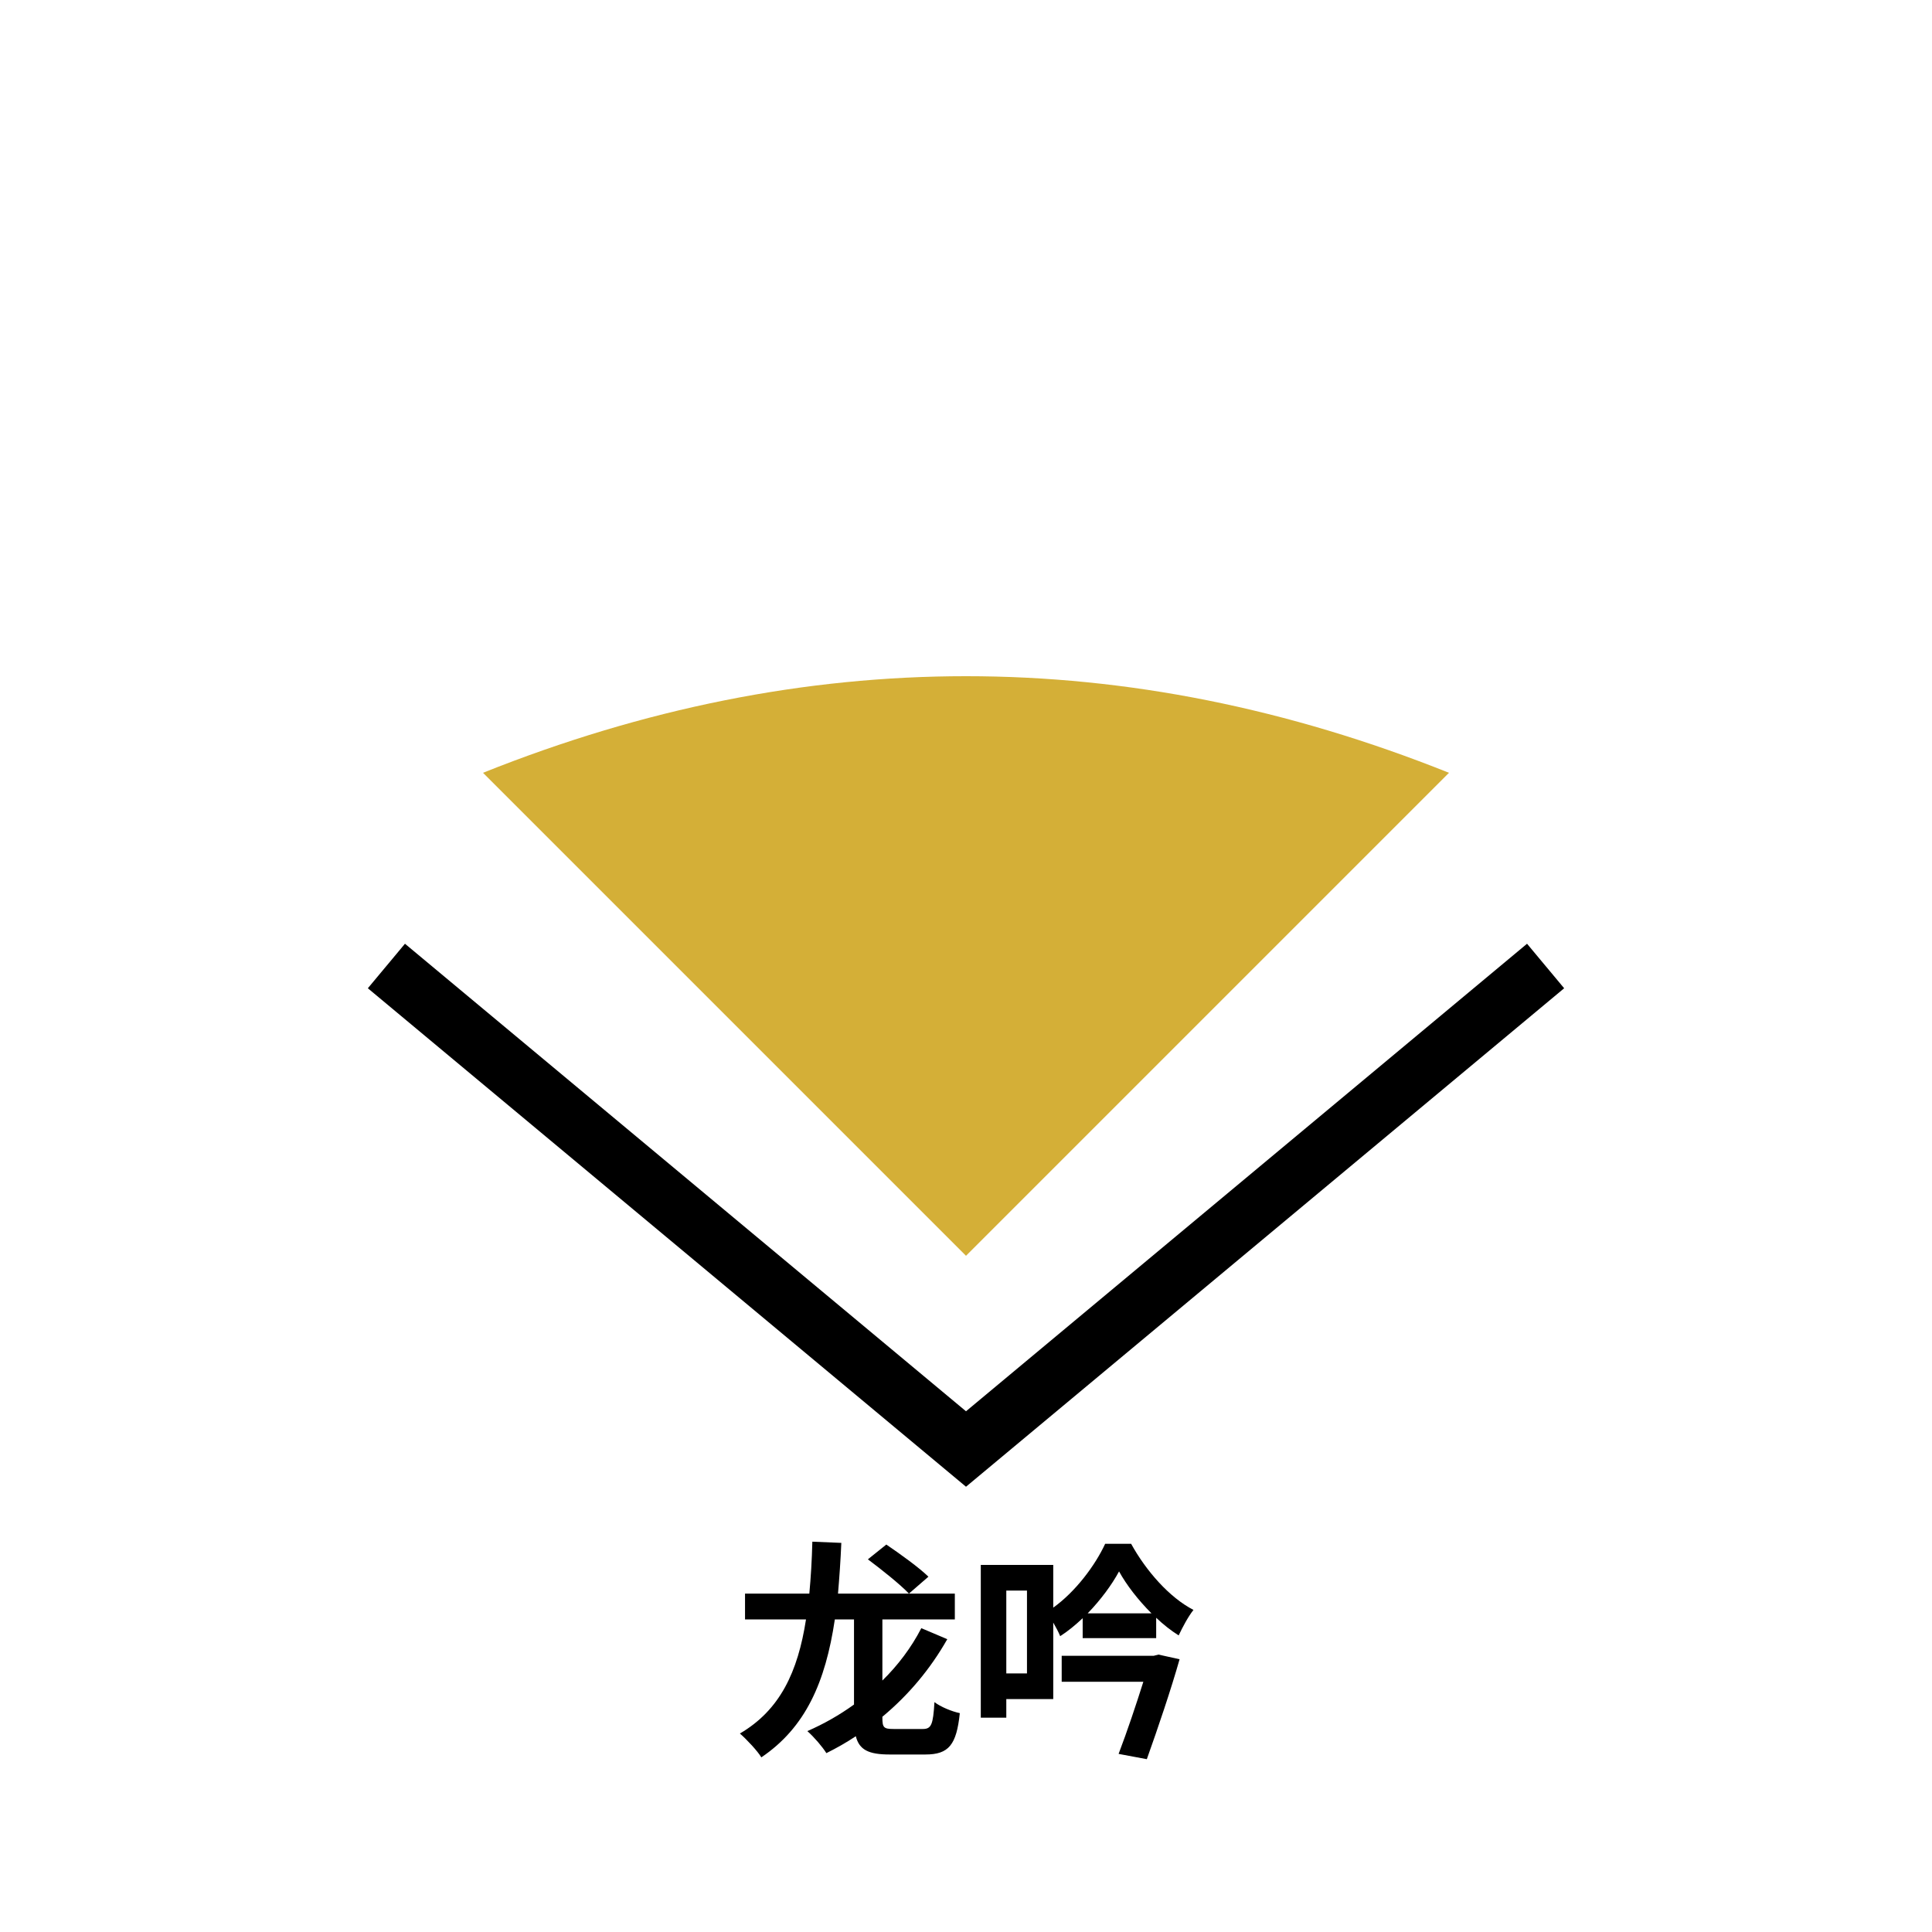
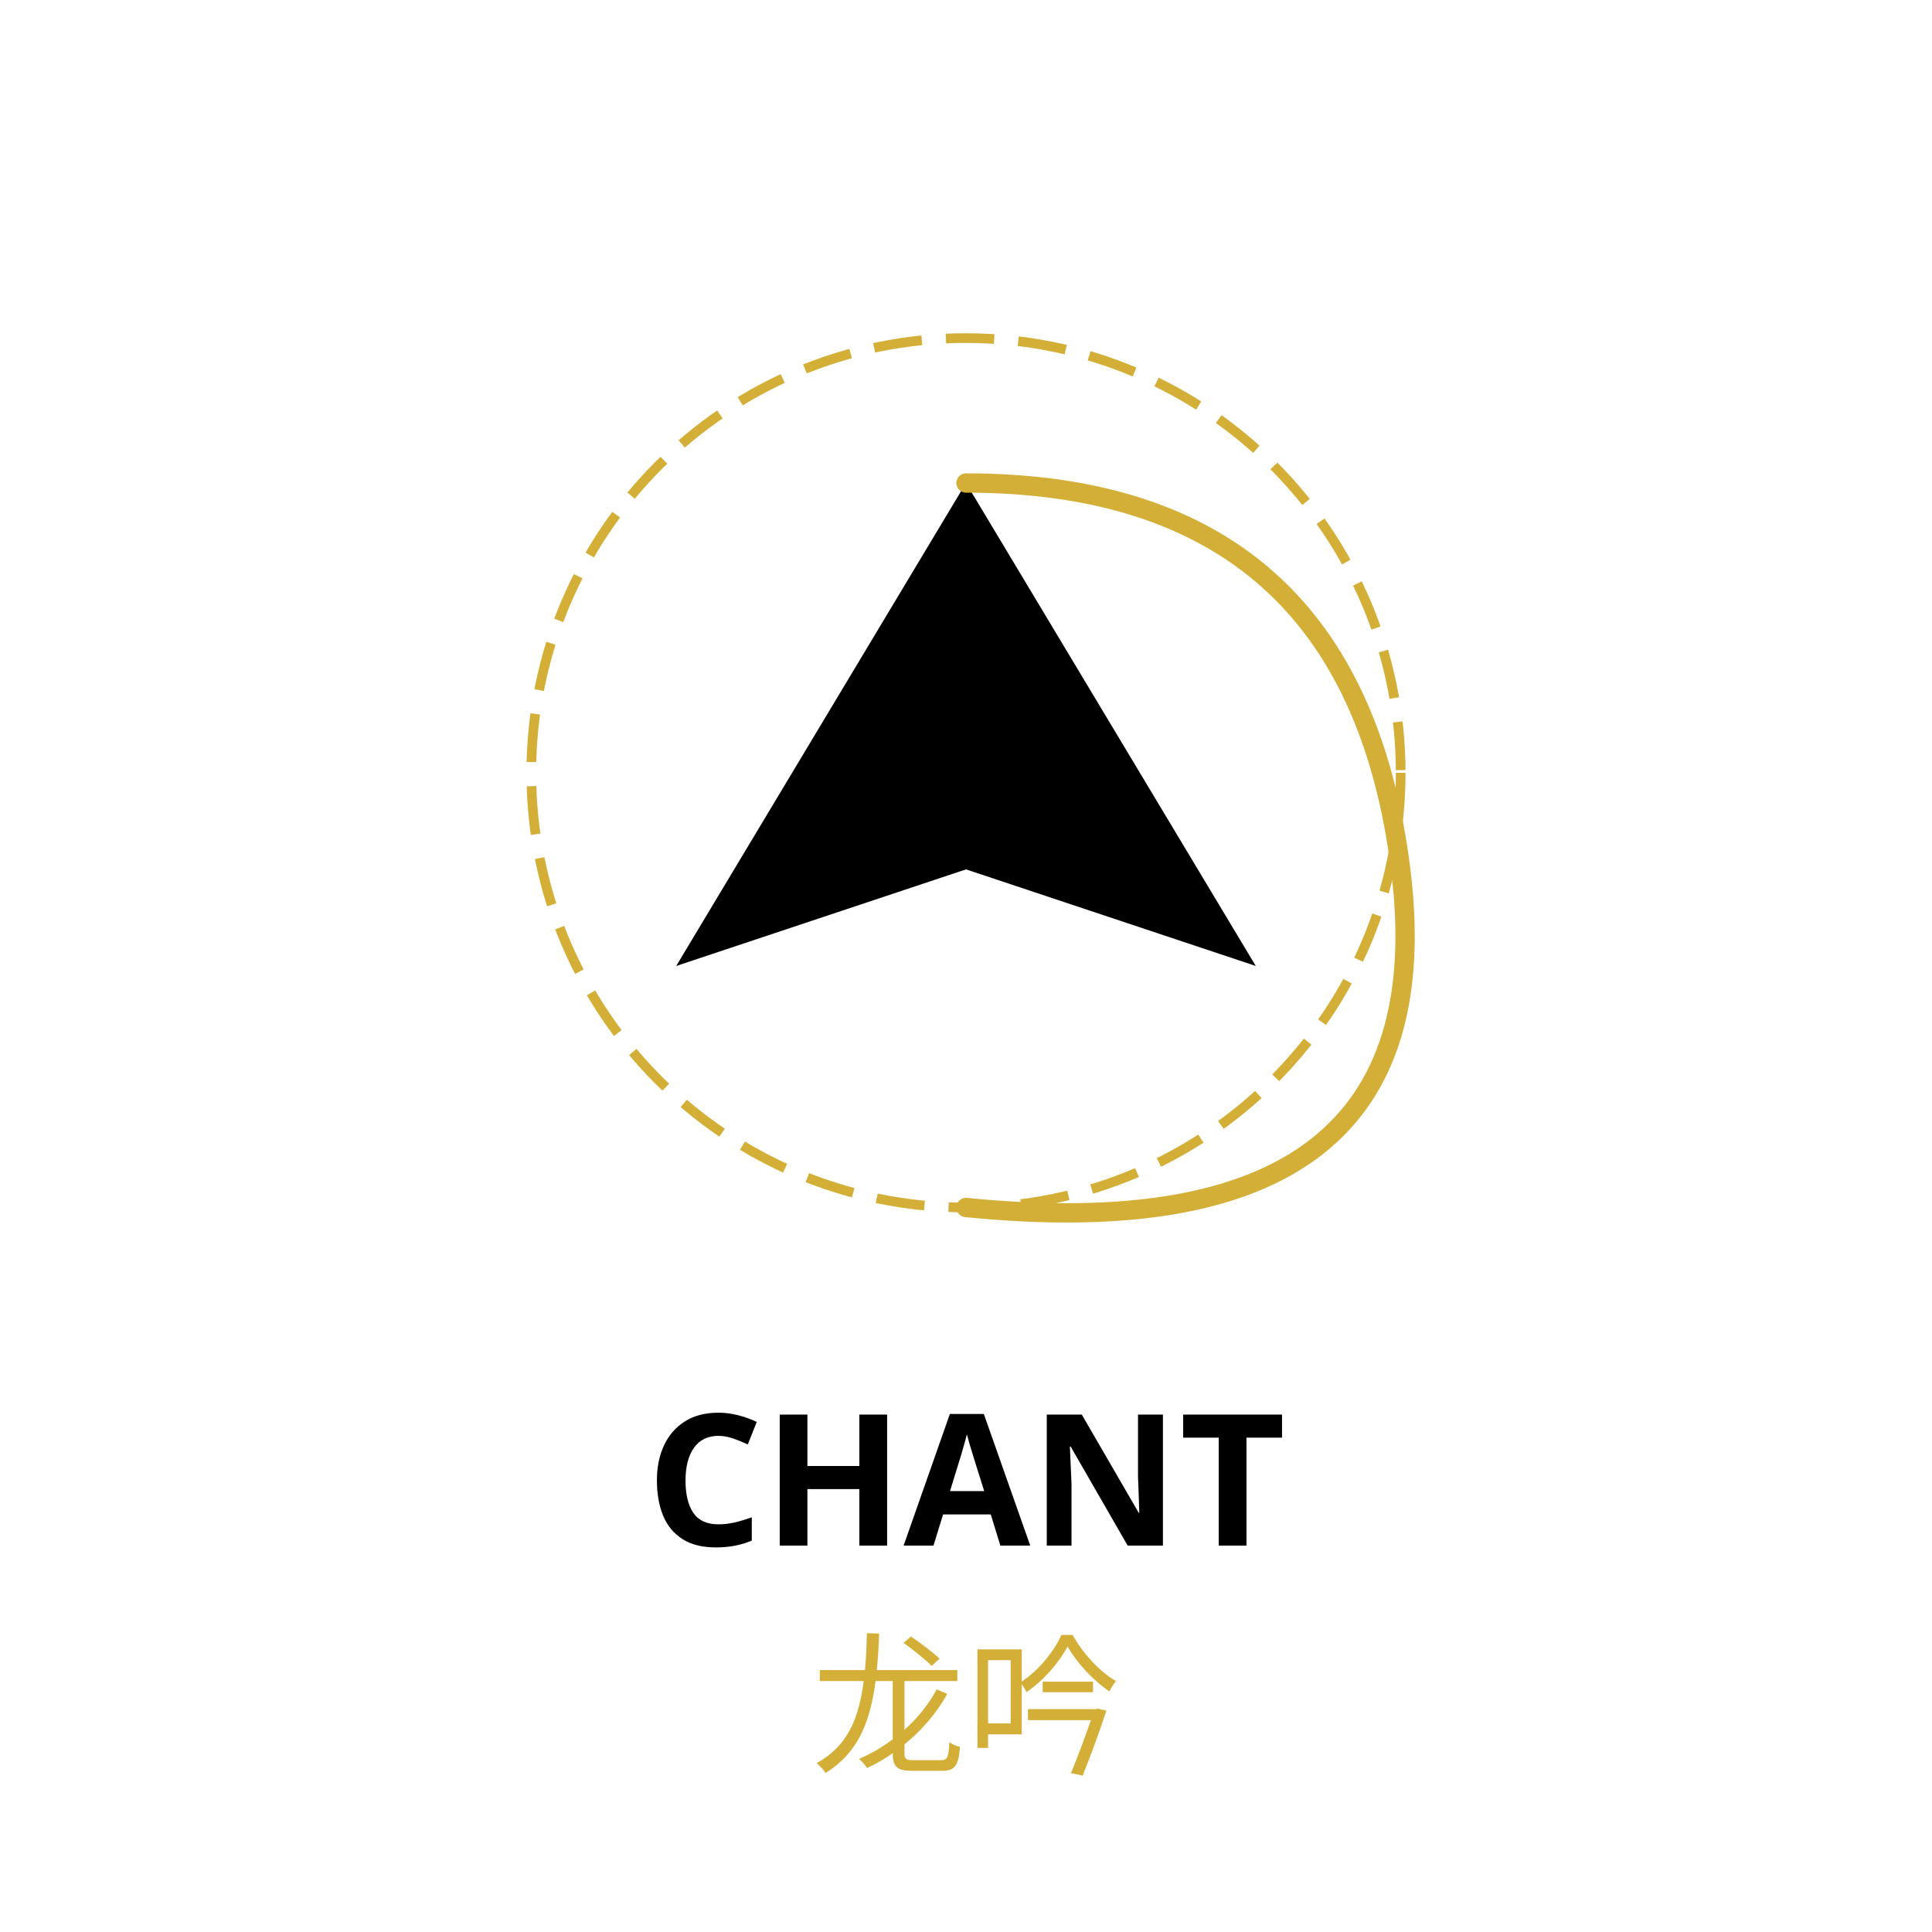
- <svg xmlns="http://www.w3.org/2000/svg" width="200" height="200" viewBox="0 0 200 200">
-   <rect width="200" height="200" fill="white" />
-   <path d="M50 80 Q100 60 150 80 L100 130 Z" fill="#D4AF37" />
-   <path d="M40 100 L100 150 L160 100" fill="none" stroke="black" stroke-width="6" />
-   <text x="100" y="180" font-family="serif" font-size="24" text-anchor="middle" font-weight="bold">龙吟</text>
+ <svg xmlns="http://www.w3.org/2000/svg" width="400" height="400" viewBox="0 0 400 400">
+   <rect width="400" height="400" fill="white" />
+   <circle cx="200" cy="160" r="90" fill="none" stroke="#D4AF37" stroke-width="2" stroke-dasharray="10 5" />
+   <path d="M140 200 L200 100 L260 200 L200 180 Z" fill="black" />
+   <path d="M200 100 Q280 100 290 180 T200 250" fill="none" stroke="#D4AF37" stroke-width="4" stroke-linecap="round" />
+   <text x="200" y="320" text-anchor="middle" font-family="Verdana" font-size="38" font-weight="bold" fill="black">CHANT</text>
+   <text x="200" y="365" text-anchor="middle" font-family="STKaiti" font-size="32" fill="#D4AF37">龙吟</text>
</svg>
